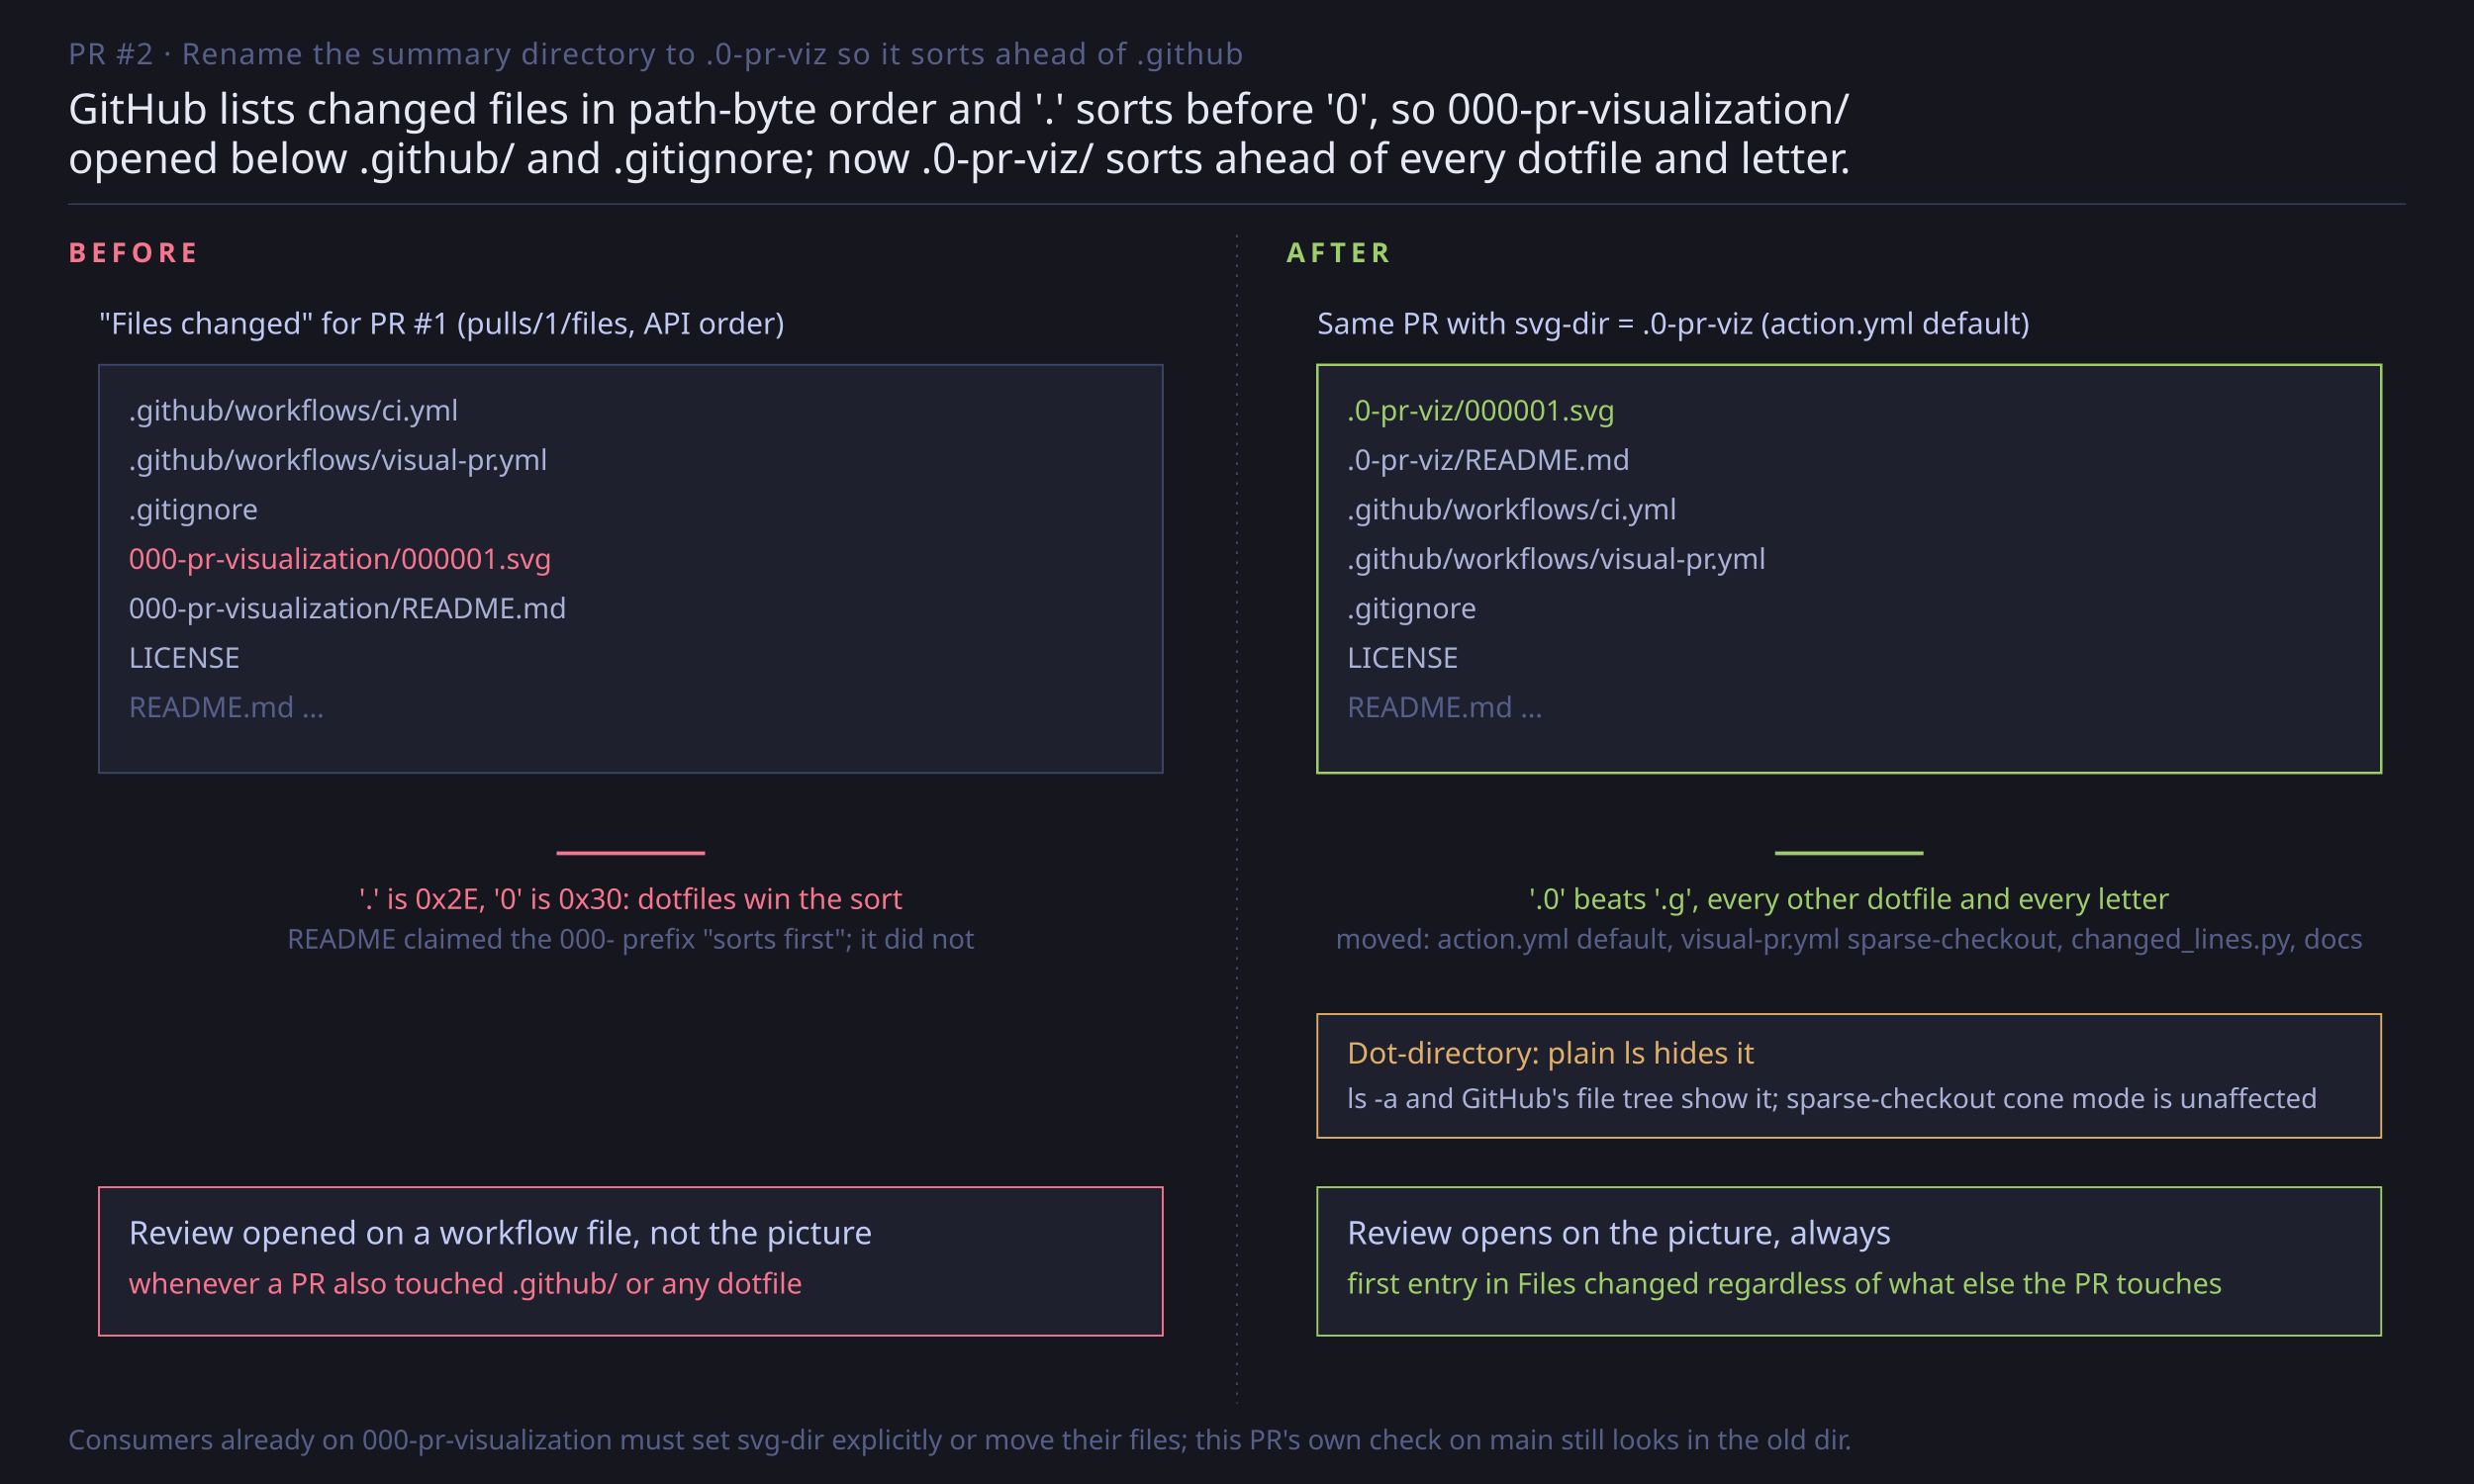
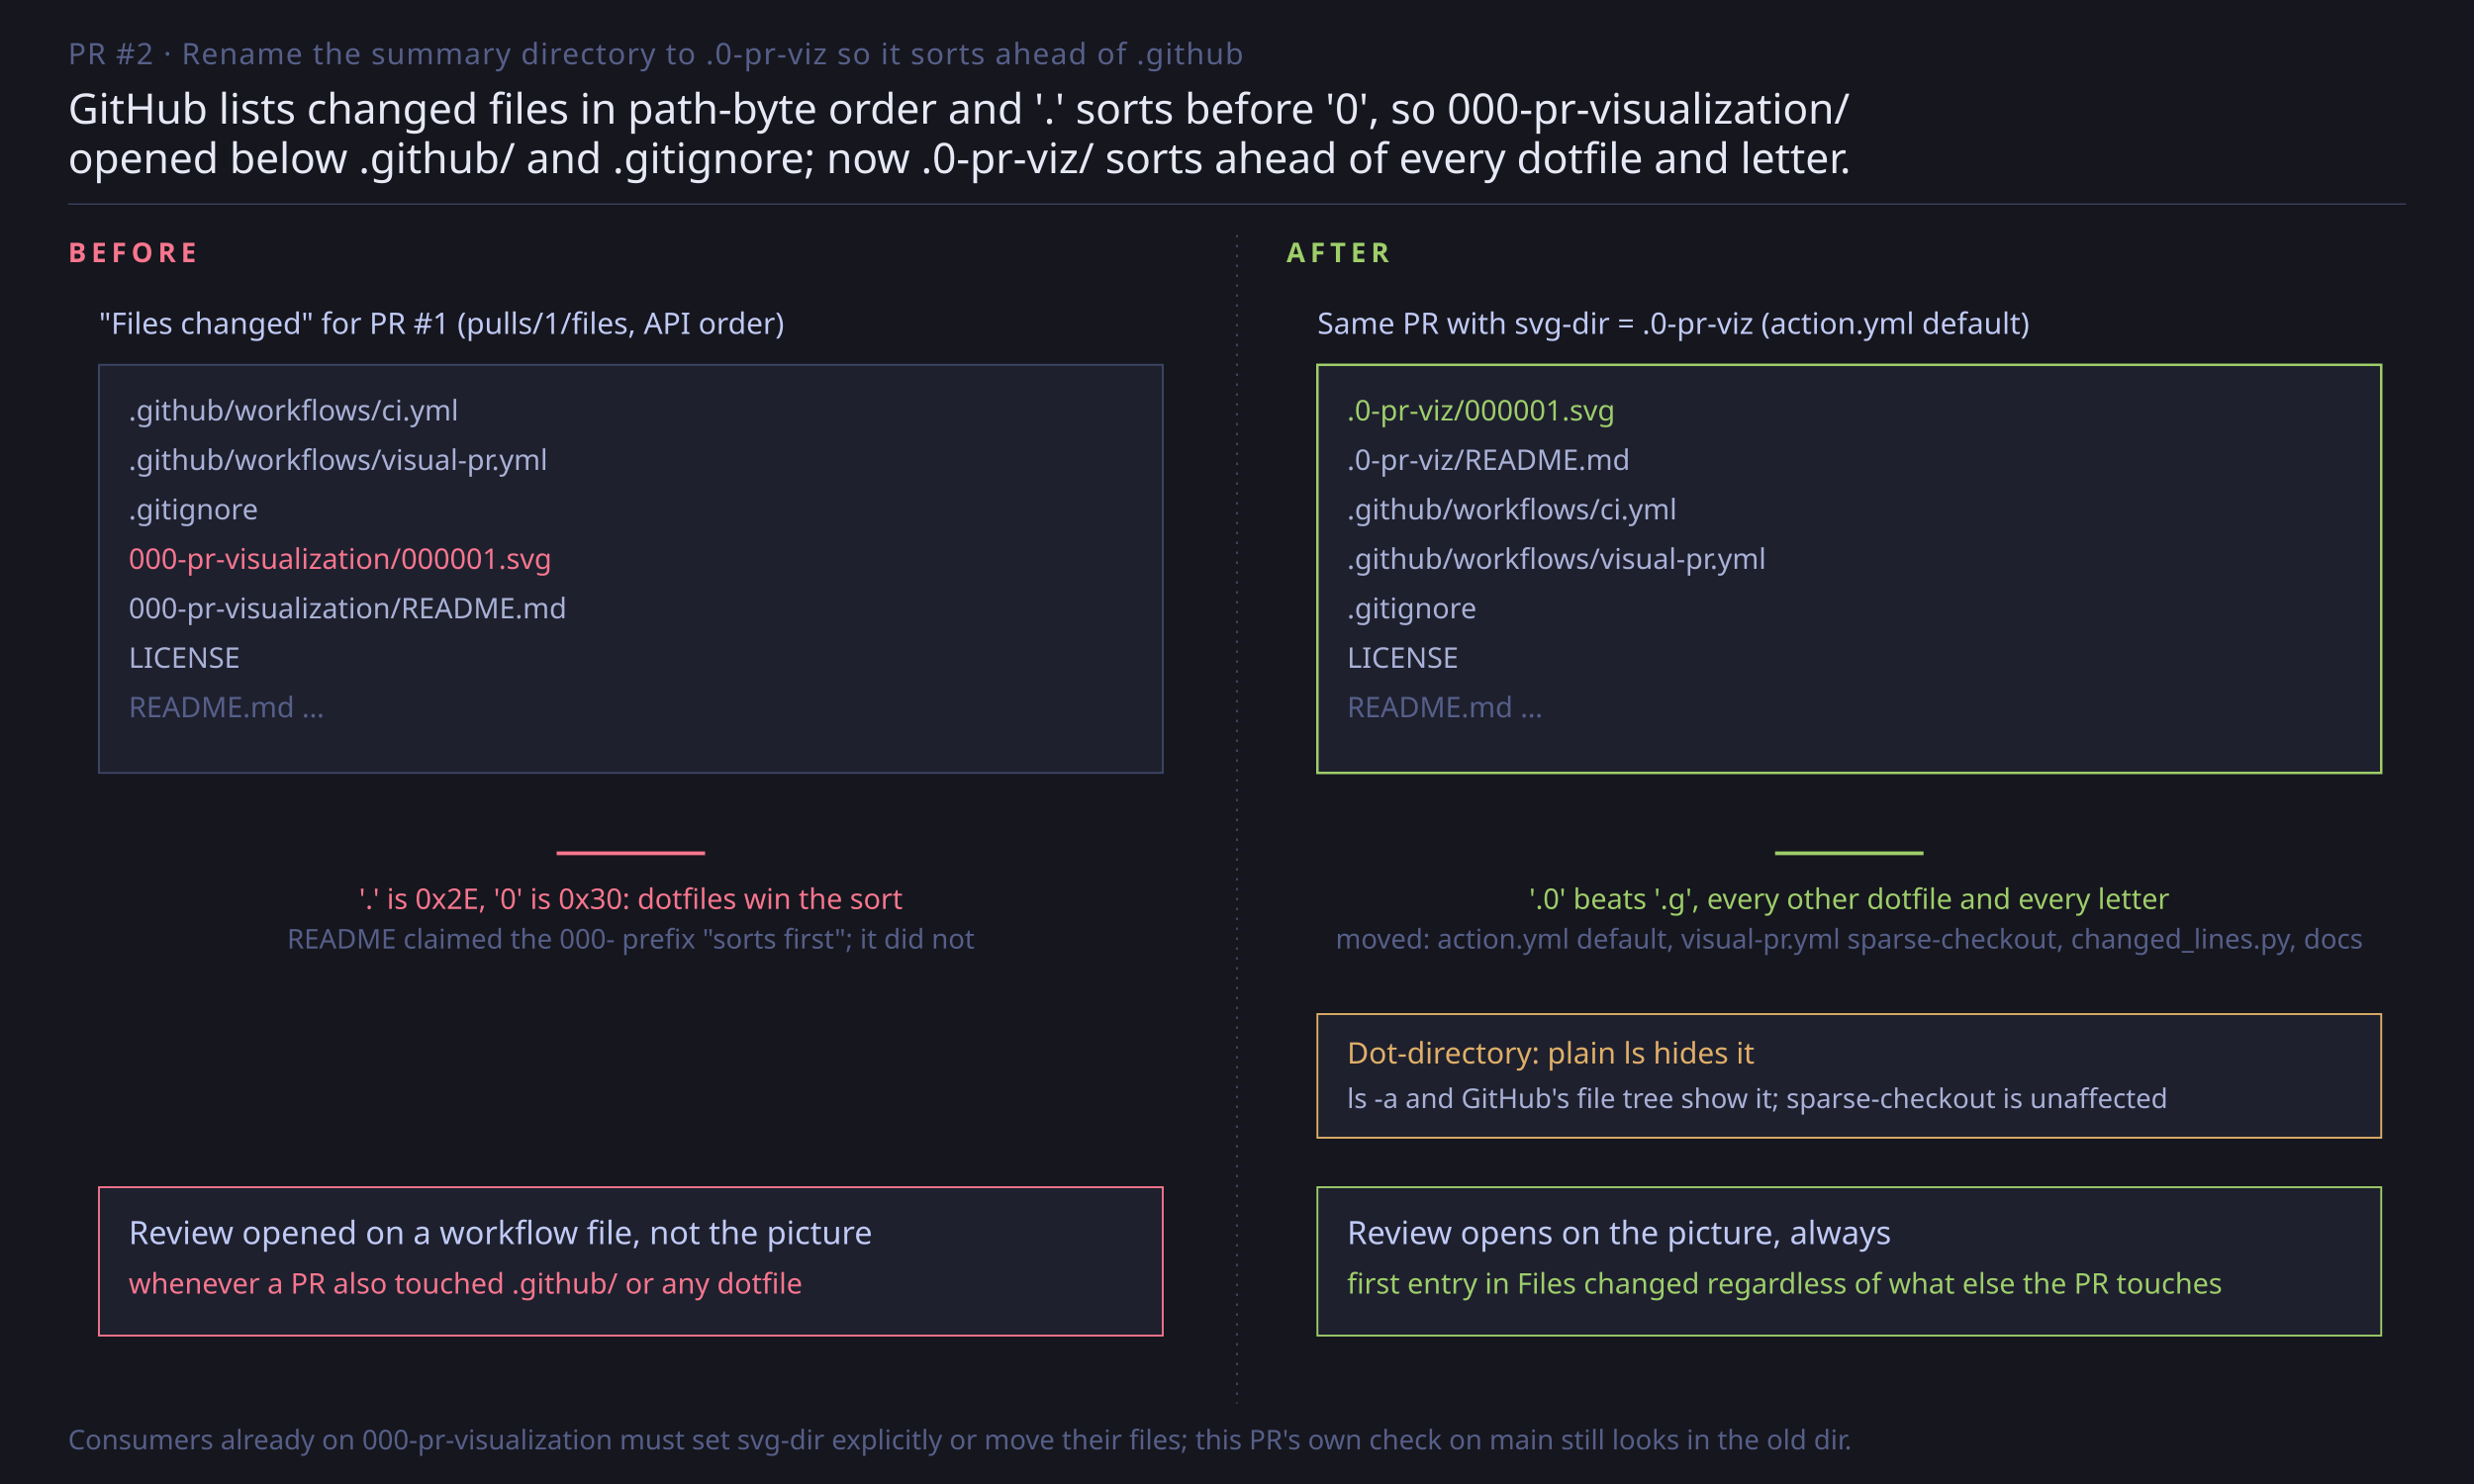
<svg xmlns="http://www.w3.org/2000/svg" viewBox="0 0 2000 1200" font-family="'Segoe UI', 'Noto Sans', 'DejaVu Sans', ui-sans-serif, system-ui, sans-serif">
  <rect x="0" y="0" width="2000" height="1200" fill="#16161e" />
  <text x="55" y="52" font-size="24" letter-spacing="1" fill="#565f89">PR #2 · Rename the summary directory to .0-pr-viz so it sorts ahead of .github</text>
  <text x="55" y="100" font-size="34" fill="#e6e9f5">GitHub lists changed files in path-byte order and '.' sorts before '0', so 000-pr-visualization/</text>
  <text x="55" y="140" font-size="34" fill="#e6e9f5">opened below .github/ and .gitignore; now .0-pr-viz/ sorts ahead of every dotfile and letter.</text>
  <line x1="55" y1="165" x2="1945" y2="165" stroke="#3d4666" stroke-width="1" />
  <text x="55" y="212" font-size="22" font-weight="700" letter-spacing="4" fill="#f7768e">BEFORE</text>
  <text x="1040" y="212" font-size="22" font-weight="700" letter-spacing="4" fill="#9ece6a">AFTER</text>
  <line x1="1000" y1="190" x2="1000" y2="1135" stroke="#3d4666" stroke-width="1.5" stroke-dasharray="2 6" />
  <text x="80" y="270" font-size="24" fill="#c0caf5">"Files changed" for PR #1 (pulls/1/files, API order)</text>
  <g>
    <rect x="80" y="295" width="860" height="330" fill="#1e202e" stroke="#3d4666" stroke-width="1.5" />
    <text x="104" y="340" font-size="23" fill="#a9b1d6">.github/workflows/ci.yml</text>
    <text x="104" y="380" font-size="23" fill="#a9b1d6">.github/workflows/visual-pr.yml</text>
    <text x="104" y="420" font-size="23" fill="#a9b1d6">.gitignore</text>
    <text x="104" y="460" font-size="23" fill="#f7768e">000-pr-visualization/000001.svg</text>
    <text x="104" y="500" font-size="23" fill="#a9b1d6">000-pr-visualization/README.md</text>
    <text x="104" y="540" font-size="23" fill="#a9b1d6">LICENSE</text>
    <text x="104" y="580" font-size="23" fill="#565f89">README.md …</text>
  </g>
  <line x1="450" y1="690" x2="570" y2="690" stroke="#f7768e" stroke-width="3" />
  <text x="510" y="735" font-size="23" fill="#f7768e" text-anchor="middle">'.' is 0x2E, '0' is 0x30: dotfiles win the sort</text>
  <text x="510" y="767" font-size="22" fill="#565f89" text-anchor="middle">README claimed the 000- prefix "sorts first"; it did not</text>
  <g>
    <rect x="80" y="960" width="860" height="120" fill="#1e202e" stroke="#f7768e" stroke-width="1.5" />
    <text x="104" y="1006" font-size="26" fill="#c0caf5">Review opened on a workflow file, not the picture</text>
    <text x="104" y="1046" font-size="23" fill="#f7768e">whenever a PR also touched .github/ or any dotfile</text>
  </g>
  <text x="1065" y="270" font-size="24" fill="#c0caf5">Same PR with svg-dir = .0-pr-viz (action.yml default)</text>
  <g>
    <rect x="1065" y="295" width="860" height="330" fill="#1e202e" stroke="#9ece6a" stroke-width="2" />
    <text x="1089" y="340" font-size="23" fill="#9ece6a">.0-pr-viz/000001.svg</text>
    <text x="1089" y="380" font-size="23" fill="#a9b1d6">.0-pr-viz/README.md</text>
    <text x="1089" y="420" font-size="23" fill="#a9b1d6">.github/workflows/ci.yml</text>
    <text x="1089" y="460" font-size="23" fill="#a9b1d6">.github/workflows/visual-pr.yml</text>
    <text x="1089" y="500" font-size="23" fill="#a9b1d6">.gitignore</text>
    <text x="1089" y="540" font-size="23" fill="#a9b1d6">LICENSE</text>
    <text x="1089" y="580" font-size="23" fill="#565f89">README.md …</text>
  </g>
  <line x1="1435" y1="690" x2="1555" y2="690" stroke="#9ece6a" stroke-width="3" />
  <text x="1495" y="735" font-size="23" fill="#9ece6a" text-anchor="middle">'.0' beats '.g', every other dotfile and every letter</text>
  <text x="1495" y="767" font-size="22" fill="#565f89" text-anchor="middle">moved: action.yml default, visual-pr.yml sparse-checkout, changed_lines.py, docs</text>
  <g>
    <rect x="1065" y="820" width="860" height="100" fill="#1e202e" stroke="#e0af68" stroke-width="1.5" />
    <text x="1089" y="860" font-size="24" fill="#e0af68">Dot-directory: plain ls hides it</text>
-     <text x="1089" y="896" font-size="22" fill="#a9b1d6">ls -a and GitHub's file tree show it; sparse-checkout cone mode is unaffected</text>
+     <text x="1089" y="896" font-size="22" fill="#a9b1d6">ls -a and GitHub's file tree show it; sparse-checkout is unaffected</text>
  </g>
  <g>
    <rect x="1065" y="960" width="860" height="120" fill="#1e202e" stroke="#9ece6a" stroke-width="1.5" />
    <text x="1089" y="1006" font-size="26" fill="#c0caf5">Review opens on the picture, always</text>
    <text x="1089" y="1046" font-size="23" fill="#9ece6a">first entry in Files changed regardless of what else the PR touches</text>
  </g>
  <text x="55" y="1172" font-size="22" fill="#565f89">Consumers already on 000-pr-visualization must set svg-dir explicitly or move their files; this PR's own check on main still looks in the old dir.</text>
</svg>
